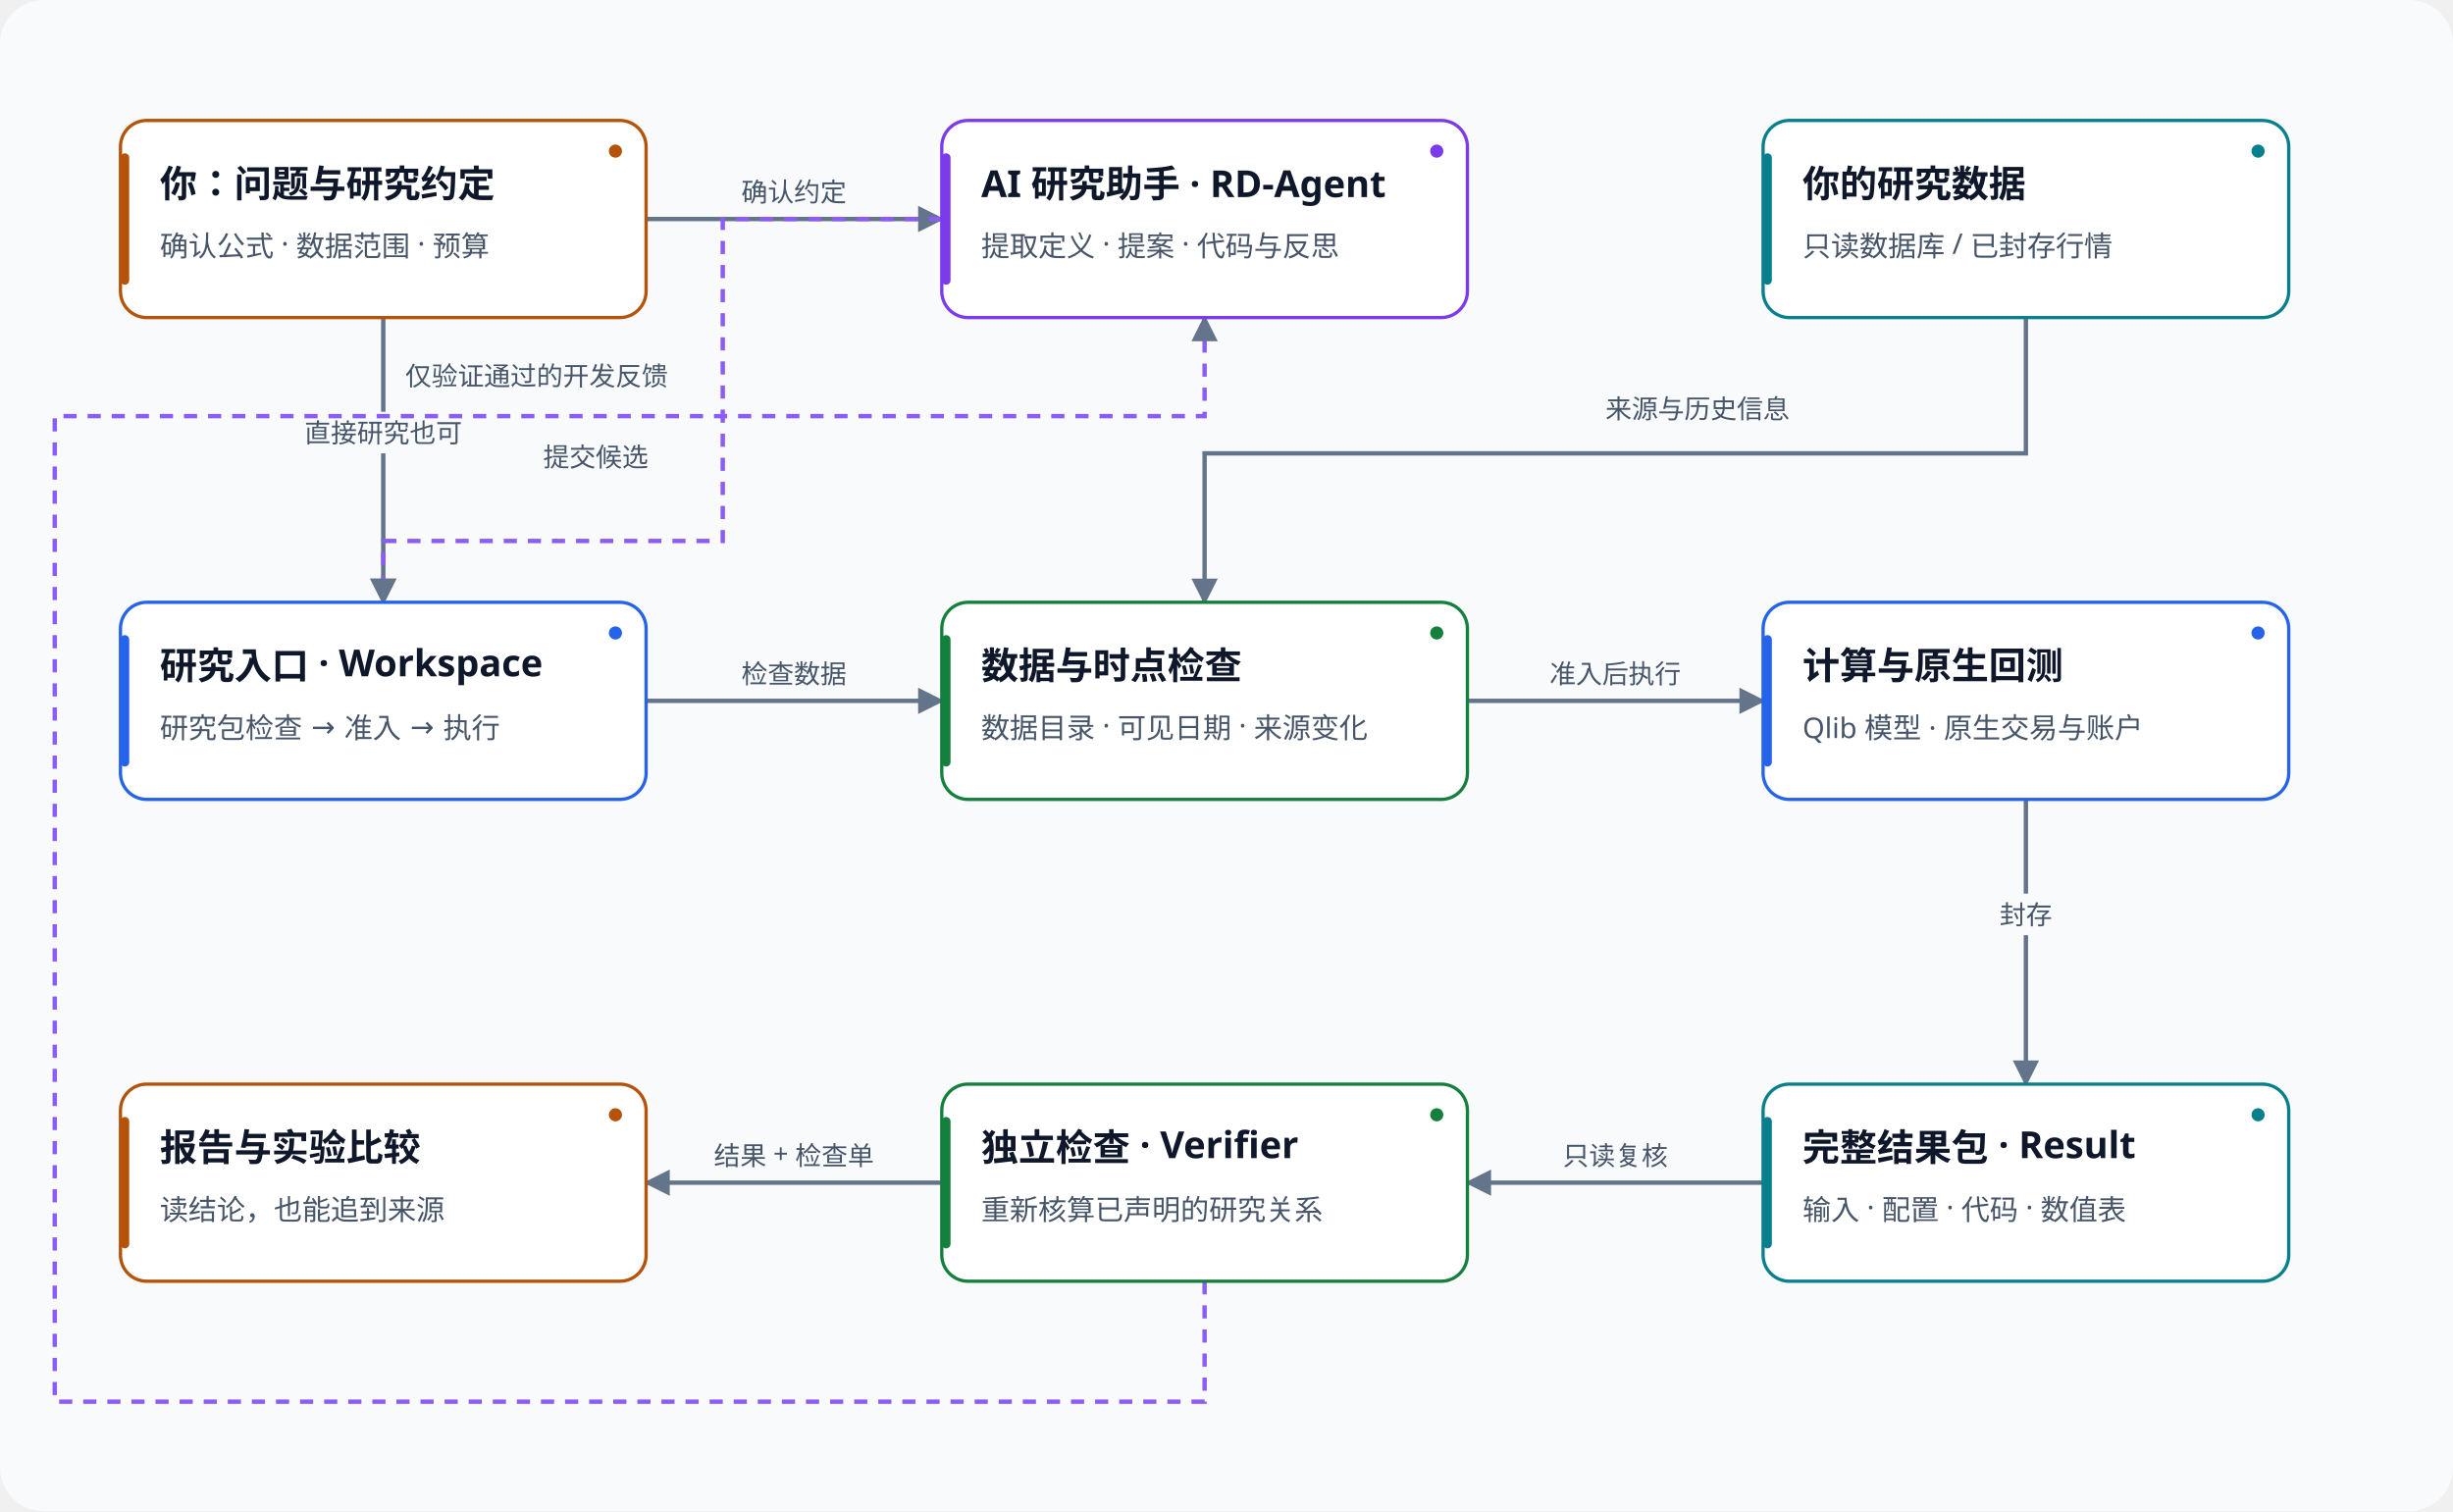
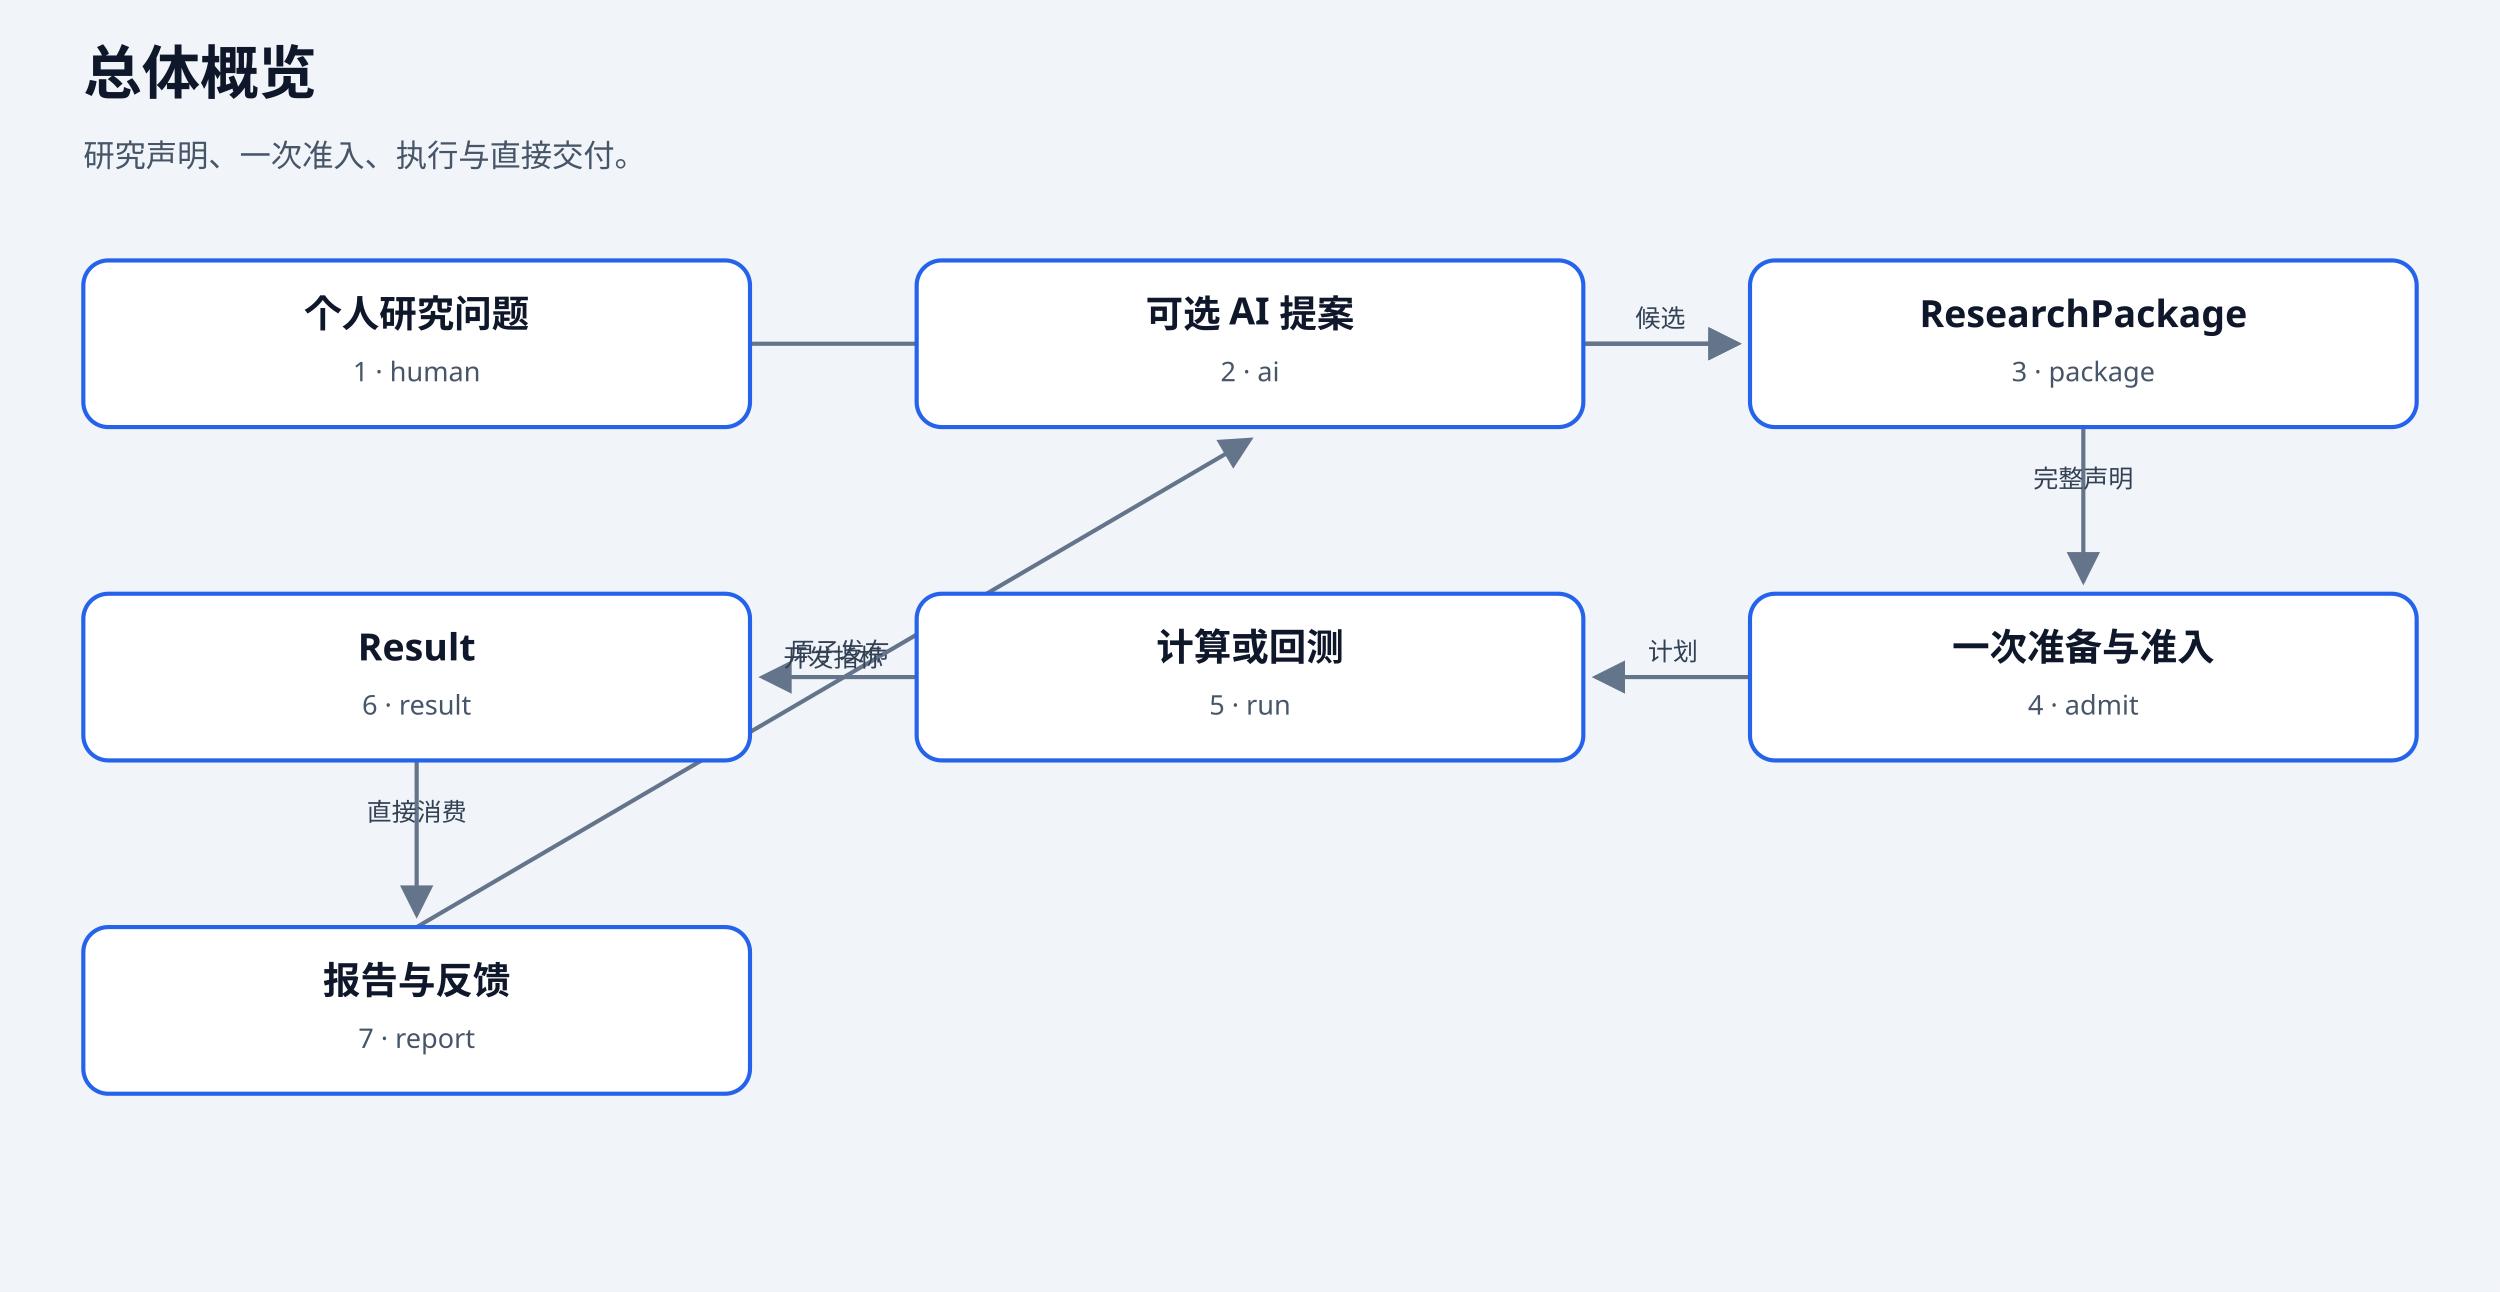
- <svg xmlns="http://www.w3.org/2000/svg" viewBox="0 0 1120 690" role="img" aria-label="总体概览：从研究想法，到可验证结果">
+ <svg xmlns="http://www.w3.org/2000/svg" viewBox="0 0 1200 620" role="img" aria-label="总体概览" font-family="Microsoft YaHei, 微软雅黑" font-weight="400">
  <defs>
-     <marker id="arrow" viewBox="0 0 10 10" refX="9" refY="5" markerWidth="6" markerHeight="6" orient="auto-start-reverse">
-       <path d="M 0 0 L 10 5 L 0 10 z" fill="#64748b" />
+     <marker id="arrow" markerWidth="8" markerHeight="8" refX="7" refY="4" orient="auto">
+       <path d="M0,0 L8,4 L0,8" fill="#64748b" />
    </marker>
  </defs>
-   <style>text{font-family:"Microsoft YaHei","微软雅黑",sans-serif;font-style:normal}.node{cursor:pointer}.node:focus{outline:none}.node:focus-visible&gt;rect:first-of-type{stroke-dasharray:4 3}.dim{opacity:.17}.highlight&gt;rect:first-of-type{stroke-width:4}.edge{transition:opacity .15s}</style>
-   <rect width="1120" height="690" rx="20" fill="#f8fafc" />
-   <g class="edge" data-from="human" data-to="rd">
-     <path d="M295,100 L430,100" fill="none" stroke="#64748b" stroke-width="2" marker-end="url(#arrow)" />
-     <rect x="331.5" y="78" width="62" height="19" rx="5" fill="#f8fafc" />
-     <text x="362.5" y="92" font-size="12" fill="#475569" font-weight="400" text-anchor="middle">确认约定</text>
+   <rect width="100%" height="100%" fill="#f1f5f9" />
+   <text x="40" y="45" font-size="28" font-weight="700" fill="#0f172a">总体概览</text>
+   <text x="40" y="80" font-size="15" fill="#475569">研究声明、一次准入、执行与直接交付。</text>
+   <path d="M360,165 L834,165" stroke="#64748b" stroke-width="2" fill="none" marker-end="url(#arrow)" />
+   <text x="597" y="157" text-anchor="middle" font-size="12" fill="#334155">确认范围</text>
+   <path d="M760,165 L834,165" stroke="#64748b" stroke-width="2" fill="none" marker-end="url(#arrow)" />
+   <text x="797" y="157" text-anchor="middle" font-size="12" fill="#334155">候选</text>
+   <path d="M1000,205 L1000,279" stroke="#64748b" stroke-width="2" fill="none" marker-end="url(#arrow)" />
+   <text x="1000" y="234" text-anchor="middle" font-size="12" fill="#334155">完整声明</text>
+   <path d="M840,325 L766,325" stroke="#64748b" stroke-width="2" fill="none" marker-end="url(#arrow)" />
+   <text x="803" y="317" text-anchor="middle" font-size="12" fill="#334155">计划</text>
+   <path d="M440,325 L366,325" stroke="#64748b" stroke-width="2" fill="none" marker-end="url(#arrow)" />
+   <text x="403" y="317" text-anchor="middle" font-size="12" fill="#334155">原子发布</text>
+   <path d="M200,365 L200,439" stroke="#64748b" stroke-width="2" fill="none" marker-end="url(#arrow)" />
+   <text x="200" y="394" text-anchor="middle" font-size="12" fill="#334155">直接消费</text>
+   <path d="M200,445 L600,211" stroke="#64748b" stroke-width="2" fill="none" marker-end="url(#arrow)" />
+   <text x="400" y="320" text-anchor="middle" font-size="12" fill="#334155">开发指标</text>
+   <g>
+     <rect x="40" y="125" width="320" height="80" rx="12" fill="#ffffff" stroke="#2563eb" stroke-width="2" />
+     <text x="200" y="157" text-anchor="middle" font-size="18" font-weight="700" fill="#0f172a">个人研究问题</text>
+     <text x="200" y="183" text-anchor="middle" font-size="13" fill="#475569">1 · human</text>
  </g>
-   <g class="edge" data-from="human" data-to="entry">
-     <path d="M175,145 L175,275" fill="none" stroke="#64748b" stroke-width="2" marker-end="url(#arrow)" />
-     <rect x="132" y="188" width="86" height="19" rx="5" fill="#f8fafc" />
-     <text x="175" y="202" font-size="12" fill="#475569" font-weight="400" text-anchor="middle">直接研究也可</text>
+   <g>
+     <rect x="440" y="125" width="320" height="80" rx="12" fill="#ffffff" stroke="#2563eb" stroke-width="2" />
+     <text x="600" y="157" text-anchor="middle" font-size="18" font-weight="700" fill="#0f172a">可选 AI 提案</text>
+     <text x="600" y="183" text-anchor="middle" font-size="13" fill="#475569">2 · ai</text>
  </g>
-   <g class="edge" data-from="rd" data-to="entry">
-     <path d="M430,100 L330,100 L330,247 L175,247 L175,275" fill="none" stroke="#8b5cf6" stroke-width="2" stroke-dasharray="6 5" marker-end="url(#arrow)" />
-     <rect x="241" y="199" width="62" height="19" rx="5" fill="#f8fafc" />
-     <text x="272" y="213" font-size="12" fill="#475569" font-weight="400" text-anchor="middle">提交候选</text>
+   <g>
+     <rect x="840" y="125" width="320" height="80" rx="12" fill="#ffffff" stroke="#2563eb" stroke-width="2" />
+     <text x="1000" y="157" text-anchor="middle" font-size="18" font-weight="700" fill="#0f172a">ResearchPackage</text>
+     <text x="1000" y="183" text-anchor="middle" font-size="13" fill="#475569">3 · package</text>
  </g>
-   <g class="edge" data-from="entry" data-to="pit">
-     <path d="M295,320 L430,320" fill="none" stroke="#64748b" stroke-width="2" marker-end="url(#arrow)" />
-     <rect x="331.5" y="298" width="62" height="19" rx="5" fill="#f8fafc" />
-     <text x="362.5" y="312" font-size="12" fill="#475569" font-weight="400" text-anchor="middle">检查数据</text>
+   <g>
+     <rect x="840" y="285" width="320" height="80" rx="12" fill="#ffffff" stroke="#2563eb" stroke-width="2" />
+     <text x="1000" y="317" text-anchor="middle" font-size="18" font-weight="700" fill="#0f172a">一次准备与准入</text>
+     <text x="1000" y="343" text-anchor="middle" font-size="13" fill="#475569">4 · admit</text>
  </g>
-   <g class="edge" data-from="data" data-to="pit">
-     <path d="M925,145 L925,207 L550,207 L550,275" fill="none" stroke="#64748b" stroke-width="2" marker-end="url(#arrow)" />
-     <rect x="726" y="177" width="98" height="19" rx="5" fill="#f8fafc" />
-     <text x="775" y="191" font-size="12" fill="#475569" font-weight="400" text-anchor="middle">来源与历史信息</text>
+   <g>
+     <rect x="440" y="285" width="320" height="80" rx="12" fill="#ffffff" stroke="#2563eb" stroke-width="2" />
+     <text x="600" y="317" text-anchor="middle" font-size="18" font-weight="700" fill="#0f172a">计算或回测</text>
+     <text x="600" y="343" text-anchor="middle" font-size="13" fill="#475569">5 · run</text>
  </g>
-   <g class="edge" data-from="pit" data-to="compute">
-     <path d="M670,320 L805,320" fill="none" stroke="#64748b" stroke-width="2" marker-end="url(#arrow)" />
-     <rect x="700.5" y="298" width="74" height="19" rx="5" fill="#f8fafc" />
-     <text x="737.5" y="312" font-size="12" fill="#475569" font-weight="400" text-anchor="middle">准入后执行</text>
+   <g>
+     <rect x="40" y="285" width="320" height="80" rx="12" fill="#ffffff" stroke="#2563eb" stroke-width="2" />
+     <text x="200" y="317" text-anchor="middle" font-size="18" font-weight="700" fill="#0f172a">Result</text>
+     <text x="200" y="343" text-anchor="middle" font-size="13" fill="#475569">6 · result</text>
  </g>
-   <g class="edge" data-from="compute" data-to="result">
-     <path d="M925,365 L925,495" fill="none" stroke="#64748b" stroke-width="2" marker-end="url(#arrow)" />
-     <rect x="906" y="408" width="38" height="19" rx="5" fill="#f8fafc" />
-     <text x="925" y="422" font-size="12" fill="#475569" font-weight="400" text-anchor="middle">封存</text>
-   </g>
-   <g class="edge" data-from="result" data-to="verify">
-     <path d="M805,540 L670,540" fill="none" stroke="#64748b" stroke-width="2" marker-end="url(#arrow)" />
-     <rect x="706.5" y="518" width="62" height="19" rx="5" fill="#f8fafc" />
-     <text x="737.5" y="532" font-size="12" fill="#475569" font-weight="400" text-anchor="middle">只读复核</text>
-   </g>
-   <g class="edge" data-from="verify" data-to="report">
-     <path d="M430,540 L295,540" fill="none" stroke="#64748b" stroke-width="2" marker-end="url(#arrow)" />
-     <rect x="307.5" y="518" width="110" height="19" rx="5" fill="#f8fafc" />
-     <text x="362.5" y="532" font-size="12" fill="#475569" font-weight="400" text-anchor="middle">结果 + 检查单</text>
-   </g>
-   <g class="edge" data-from="verify" data-to="rd">
-     <path d="M550,585 L550,640 L25,640 L25,190 L550,190 L550,145" fill="none" stroke="#8b5cf6" stroke-width="2" stroke-dasharray="6 5" marker-end="url(#arrow)" />
-     <rect x="178" y="162" width="134" height="19" rx="5" fill="#f8fafc" />
-     <text x="245" y="176" font-size="12" fill="#475569" font-weight="400" text-anchor="middle">仅验证通过的开发反馈</text>
-   </g>
-   <g class="node" data-id="human" tabindex="0" role="button" aria-pressed="false" aria-label="你：问题与研究约定">
-     <rect x="55" y="55" width="240" height="90" rx="12" fill="white" stroke="#b45309" stroke-width="1.5" />
-     <rect x="55" y="70" width="4" height="60" rx="2" fill="#b45309" />
-     <text x="73" y="90" font-size="17" fill="#0f172a" font-weight="700" text-anchor="start">你：问题与研究约定</text>
-     <text x="73" y="117" font-size="13" fill="#475569" font-weight="400" text-anchor="start">确认公式 · 数据范围 · 预算</text>
-     <circle cx="281" cy="69" r="3" fill="#b45309" />
-   </g>
-   <g class="node" data-id="rd" tabindex="0" role="button" aria-pressed="false" aria-label="AI 研究助手 · RD-Agent">
-     <rect x="430" y="55" width="240" height="90" rx="12" fill="white" stroke="#7c3aed" stroke-width="1.5" />
-     <rect x="430" y="70" width="4" height="60" rx="2" fill="#7c3aed" />
-     <text x="448" y="90" font-size="17" fill="#0f172a" font-weight="700" text-anchor="start">AI 研究助手 · RD-Agent</text>
-     <text x="448" y="117" font-size="13" fill="#475569" font-weight="400" text-anchor="start">提取定义 · 提案 · 代码与反思</text>
-     <circle cx="656" cy="69" r="3" fill="#7c3aed" />
-   </g>
-   <g class="node" data-id="data" tabindex="0" role="button" aria-pressed="false" aria-label="你的研究数据">
-     <rect x="805" y="55" width="240" height="90" rx="12" fill="white" stroke="#087f8c" stroke-width="1.5" />
-     <rect x="805" y="70" width="4" height="60" rx="2" fill="#087f8c" />
-     <text x="823" y="90" font-size="17" fill="#0f172a" font-weight="700" text-anchor="start">你的研究数据</text>
-     <text x="823" y="117" font-size="13" fill="#475569" font-weight="400" text-anchor="start">只读数据库 / 已封存行情</text>
-     <circle cx="1031" cy="69" r="3" fill="#087f8c" />
-   </g>
-   <g class="node" data-id="entry" tabindex="0" role="button" aria-pressed="false" aria-label="研究入口 · Workspace">
-     <rect x="55" y="275" width="240" height="90" rx="12" fill="white" stroke="#2563eb" stroke-width="1.5" />
-     <rect x="55" y="290" width="4" height="60" rx="2" fill="#2563eb" />
-     <text x="73" y="310" font-size="17" fill="#0f172a" font-weight="700" text-anchor="start">研究入口 · Workspace</text>
-     <text x="73" y="337" font-size="13" fill="#475569" font-weight="400" text-anchor="start">研究包检查 → 准入 → 执行</text>
-     <circle cx="281" cy="289" r="3" fill="#2563eb" />
-   </g>
-   <g class="node" data-id="pit" tabindex="0" role="button" aria-pressed="false" aria-label="数据与时点检查">
-     <rect x="430" y="275" width="240" height="90" rx="12" fill="white" stroke="#15803d" stroke-width="1.5" />
-     <rect x="430" y="290" width="4" height="60" rx="2" fill="#15803d" />
-     <text x="448" y="310" font-size="17" fill="#0f172a" font-weight="700" text-anchor="start">数据与时点检查</text>
-     <text x="448" y="337" font-size="13" fill="#475569" font-weight="400" text-anchor="start">数据目录 · 可见日期 · 来源变化</text>
-     <circle cx="656" cy="289" r="3" fill="#15803d" />
-   </g>
-   <g class="node" data-id="compute" tabindex="0" role="button" aria-pressed="false" aria-label="计算与原生回测">
-     <rect x="805" y="275" width="240" height="90" rx="12" fill="white" stroke="#2563eb" stroke-width="1.5" />
-     <rect x="805" y="290" width="4" height="60" rx="2" fill="#2563eb" />
-     <text x="823" y="310" font-size="17" fill="#0f172a" font-weight="700" text-anchor="start">计算与原生回测</text>
-     <text x="823" y="337" font-size="13" fill="#475569" font-weight="400" text-anchor="start">Qlib 模型 · 原生交易与账户</text>
-     <circle cx="1031" cy="289" r="3" fill="#2563eb" />
-   </g>
-   <g class="node" data-id="result" tabindex="0" role="button" aria-pressed="false" aria-label="完整结果包 · Result">
-     <rect x="805" y="495" width="240" height="90" rx="12" fill="white" stroke="#087f8c" stroke-width="1.5" />
-     <rect x="805" y="510" width="4" height="60" rx="2" fill="#087f8c" />
-     <text x="823" y="530" font-size="17" fill="#0f172a" font-weight="700" text-anchor="start">完整结果包 · Result</text>
-     <text x="823" y="557" font-size="13" fill="#475569" font-weight="400" text-anchor="start">输入 · 配置 · 代码 · 数值表</text>
-     <circle cx="1031" cy="509" r="3" fill="#087f8c" />
-   </g>
-   <g class="node" data-id="verify" tabindex="0" role="button" aria-pressed="false" aria-label="独立检查 · Verifier">
-     <rect x="430" y="495" width="240" height="90" rx="12" fill="white" stroke="#15803d" stroke-width="1.5" />
-     <rect x="430" y="510" width="4" height="60" rx="2" fill="#15803d" />
-     <text x="448" y="530" font-size="17" fill="#0f172a" font-weight="700" text-anchor="start">独立检查 · Verifier</text>
-     <text x="448" y="557" font-size="13" fill="#475569" font-weight="400" text-anchor="start">重新核算已声明的研究关系</text>
-     <circle cx="656" cy="509" r="3" fill="#15803d" />
-   </g>
-   <g class="node" data-id="report" tabindex="0" role="button" aria-pressed="false" aria-label="报告与实验比较">
-     <rect x="55" y="495" width="240" height="90" rx="12" fill="white" stroke="#b45309" stroke-width="1.5" />
-     <rect x="55" y="510" width="4" height="60" rx="2" fill="#b45309" />
-     <text x="73" y="530" font-size="17" fill="#0f172a" font-weight="700" text-anchor="start">报告与实验比较</text>
-     <text x="73" y="557" font-size="13" fill="#475569" font-weight="400" text-anchor="start">读结论，也能追到来源</text>
-     <circle cx="281" cy="509" r="3" fill="#b45309" />
+   <g>
+     <rect x="40" y="445" width="320" height="80" rx="12" fill="#ffffff" stroke="#2563eb" stroke-width="2" />
+     <text x="200" y="477" text-anchor="middle" font-size="18" font-weight="700" fill="#0f172a">报告与反馈</text>
+     <text x="200" y="503" text-anchor="middle" font-size="13" fill="#475569">7 · report</text>
  </g>
</svg>
